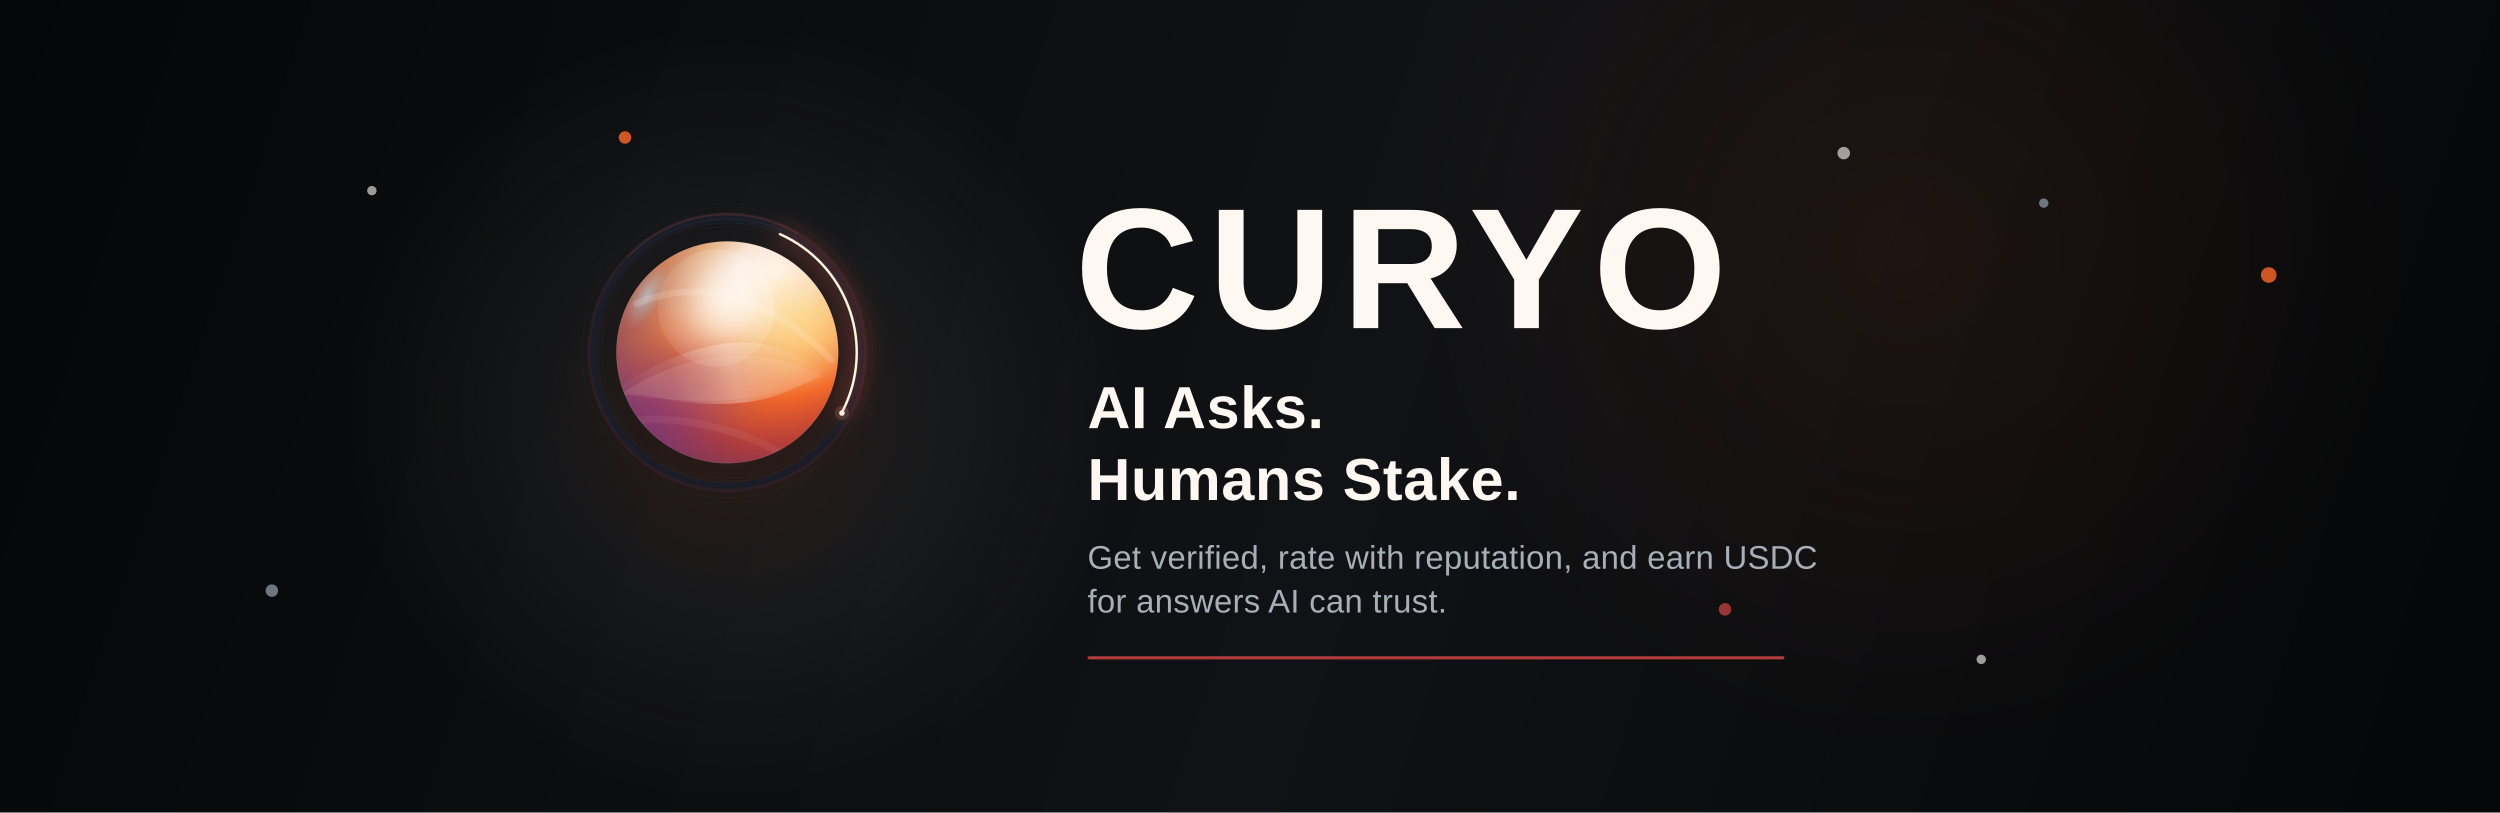
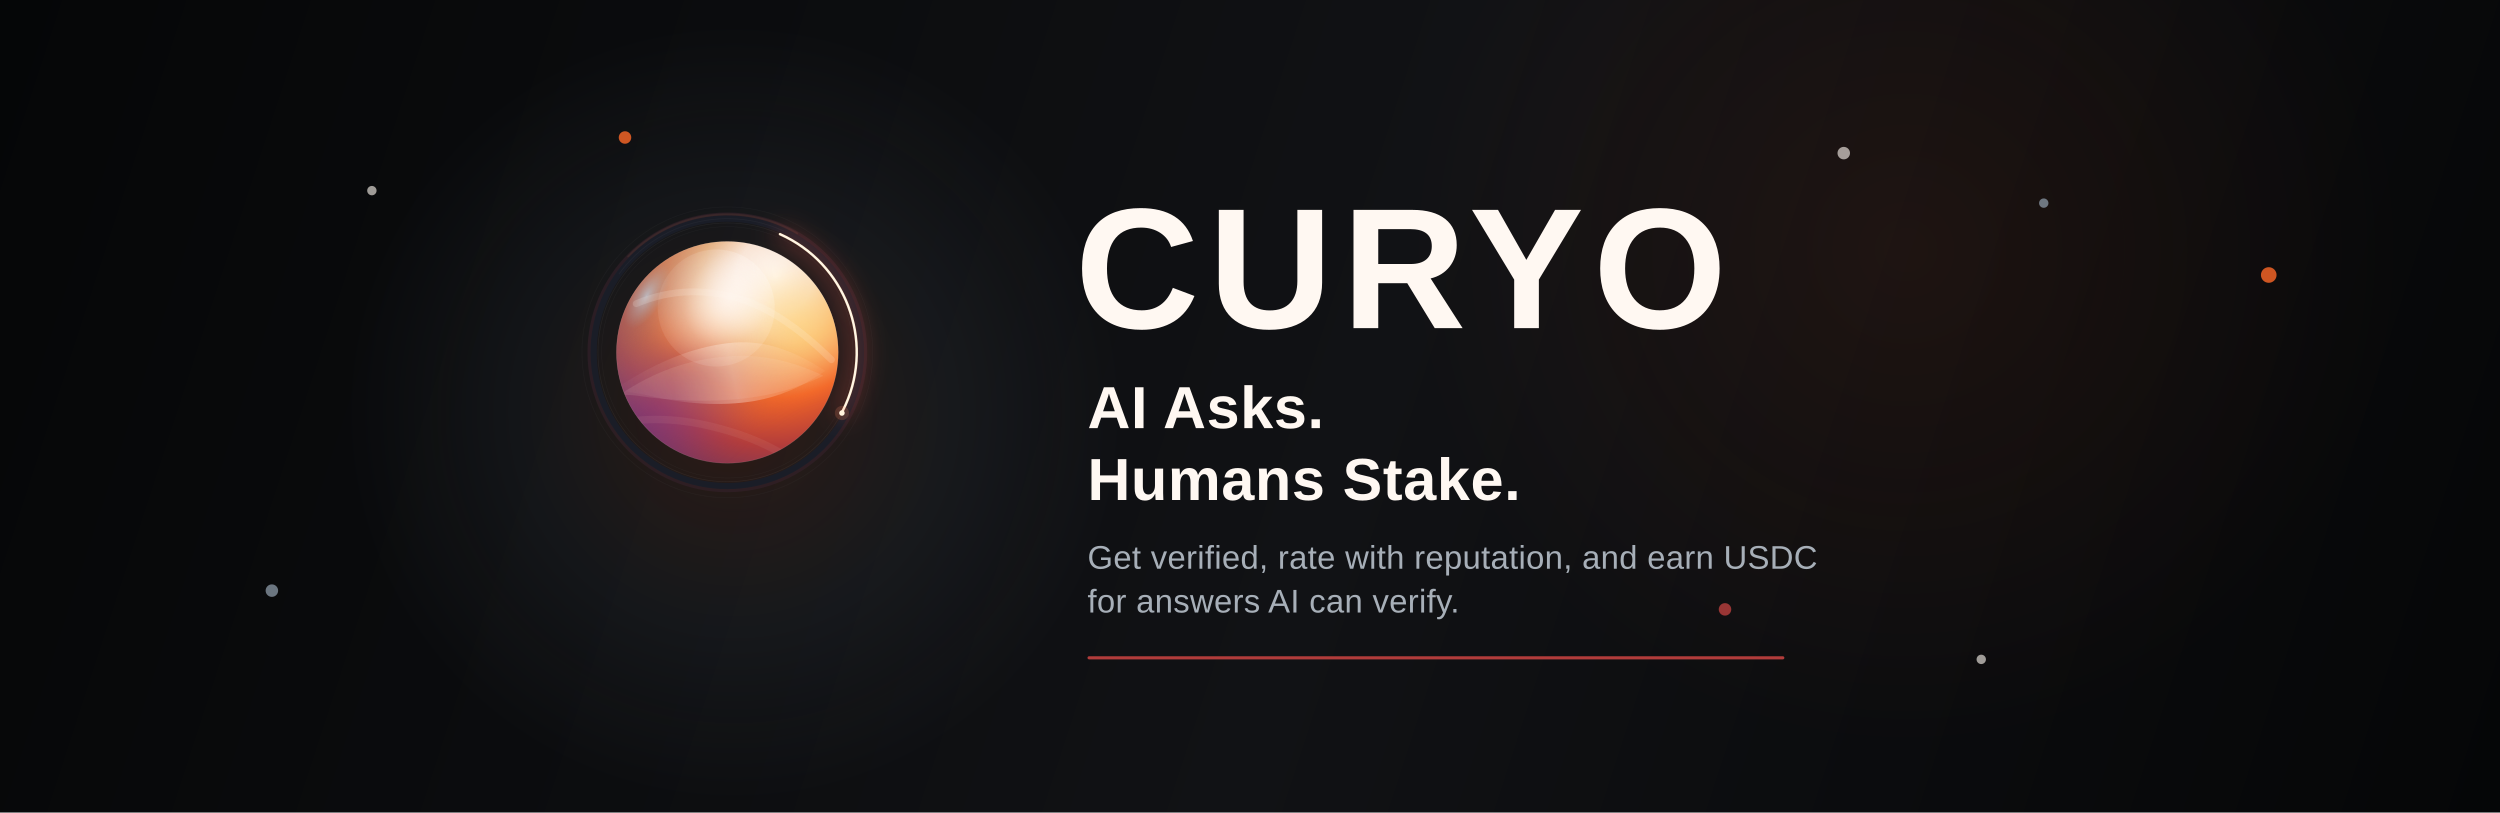
<svg xmlns="http://www.w3.org/2000/svg" viewBox="0 0 1600 520" width="1600" height="520" fill="none">
  <defs>
    <linearGradient id="banner-bg" x1="0" y1="0" x2="1600" y2="520" gradientUnits="userSpaceOnUse">
      <stop offset="0%" stop-color="#050607" />
      <stop offset="54%" stop-color="#111215" />
      <stop offset="100%" stop-color="#050607" />
    </linearGradient>
    <radialGradient id="banner-left-glow" cx="470" cy="264" r="250" gradientUnits="userSpaceOnUse">
      <stop offset="0%" stop-color="#F26426" stop-opacity="0.16" />
      <stop offset="56%" stop-color="#7E8996" stop-opacity="0.08" />
      <stop offset="100%" stop-color="#7E8996" stop-opacity="0" />
    </radialGradient>
    <radialGradient id="banner-right-glow" cx="1220" cy="160" r="320" gradientUnits="userSpaceOnUse">
      <stop offset="0%" stop-color="#F26426" stop-opacity="0.08" />
      <stop offset="100%" stop-color="#F26426" stop-opacity="0" />
    </radialGradient>
    <radialGradient id="orb-base" cx="0" cy="0" r="1" gradientUnits="userSpaceOnUse" gradientTransform="translate(856 450) rotate(136) scale(720 702)">
      <stop stop-color="#FFF8F2" />
      <stop offset="0.18" stop-color="#F8E1D0" />
      <stop offset="0.34" stop-color="#F7B070" />
      <stop offset="0.56" stop-color="#F26426" />
      <stop offset="0.78" stop-color="#B23C3B" />
      <stop offset="1" stop-color="#6A345F" />
    </radialGradient>
    <radialGradient id="orb-rim" cx="0" cy="0" r="1" gradientUnits="userSpaceOnUse" gradientTransform="translate(438 516) rotate(30) scale(240 540)">
      <stop stop-color="#AFC5D7" stop-opacity="0.82" />
      <stop offset="0.22" stop-color="#7E8996" stop-opacity="0.34" />
      <stop offset="1" stop-color="#7E8996" stop-opacity="0" />
    </radialGradient>
    <radialGradient id="soft-white" cx="0" cy="0" r="1" gradientUnits="userSpaceOnUse" gradientTransform="translate(710 520) rotate(128) scale(330 260)">
      <stop stop-color="#FFF8F3" stop-opacity="0.74" />
      <stop offset="0.52" stop-color="#FFF8F3" stop-opacity="0.2" />
      <stop offset="1" stop-color="#FFF8F3" stop-opacity="0" />
    </radialGradient>
    <radialGradient id="gold-bloom" cx="0" cy="0" r="1" gradientUnits="userSpaceOnUse" gradientTransform="translate(930 612) rotate(166) scale(270 220)">
      <stop stop-color="#FFD77E" stop-opacity="0.82" />
      <stop offset="1" stop-color="#FFD77E" stop-opacity="0" />
    </radialGradient>
    <radialGradient id="violet-pocket" cx="0" cy="0" r="1" gradientUnits="userSpaceOnUse" gradientTransform="translate(500 866) rotate(-26) scale(334 244)">
      <stop stop-color="#6B37A5" stop-opacity="0.54" />
      <stop offset="1" stop-color="#6B37A5" stop-opacity="0" />
    </radialGradient>
    <radialGradient id="ember-pocket" cx="0" cy="0" r="1" gradientUnits="userSpaceOnUse" gradientTransform="translate(620 760) rotate(8) scale(320 180)">
      <stop stop-color="#8C4A53" stop-opacity="0.36" />
      <stop offset="0.58" stop-color="#C46A4A" stop-opacity="0.22" />
      <stop offset="1" stop-color="#C46A4A" stop-opacity="0" />
    </radialGradient>
    <linearGradient id="fold-sheen" x1="290" y1="820" x2="1036" y2="650" gradientUnits="userSpaceOnUse">
      <stop stop-color="#FFF7F0" stop-opacity="0" />
      <stop offset="0.3" stop-color="#FFF7F0" stop-opacity="0.08" />
      <stop offset="0.56" stop-color="#FFF7F0" stop-opacity="0.34" />
      <stop offset="0.82" stop-color="#FFD7B2" stop-opacity="0.18" />
      <stop offset="1" stop-color="#FFD7B2" stop-opacity="0" />
    </linearGradient>
    <linearGradient id="flare-gradient" x1="860" y1="260" x2="1050" y2="736" gradientUnits="userSpaceOnUse">
      <stop stop-color="#F45C4D" />
      <stop offset="0.24" stop-color="#FF8A5D" />
      <stop offset="0.56" stop-color="#FFC37A" />
      <stop offset="0.82" stop-color="#FFE1A7" />
      <stop offset="1" stop-color="#FFF4DB" />
    </linearGradient>
    <linearGradient id="flare-core" x1="870" y1="280" x2="1036" y2="716" gradientUnits="userSpaceOnUse">
      <stop stop-color="#FF9E78" />
      <stop offset="0.48" stop-color="#FFF0CF" />
      <stop offset="1" stop-color="#FFF8ED" />
    </linearGradient>
    <filter id="blur-40" x="0" y="0" width="1400" height="1400" filterUnits="userSpaceOnUse" color-interpolation-filters="sRGB">
      <feGaussianBlur stdDeviation="40" />
    </filter>
    <clipPath id="orb-clip">
      <circle cx="700" cy="700" r="360" />
    </clipPath>
    <symbol id="banner-mark" viewBox="0 0 1400 1400">
      <circle cx="700" cy="700" r="472" stroke="#FFFFFF" stroke-opacity="0.03" stroke-width="2" />
      <circle cx="700" cy="700" r="448" stroke="#342129" stroke-opacity="0.66" stroke-width="12" />
      <circle cx="700" cy="700" r="434" stroke="#1A1E28" stroke-opacity="0.96" stroke-width="20" />
      <circle cx="700" cy="700" r="420" stroke="#FFFFFF" stroke-opacity="0.055" stroke-width="2" />
      <circle cx="700" cy="700" r="408" stroke="#FFFFFF" stroke-opacity="0.038" stroke-width="1.4" />
      <circle cx="700" cy="700" r="448" stroke="#F3A16E" stroke-opacity="0.08" stroke-width="6" stroke-linecap="round" stroke-dasharray="598 2218" transform="rotate(-136 700 700)" />
      <circle cx="700" cy="700" r="434" stroke="#FFFFFF" stroke-opacity="0.04" stroke-width="2.2" stroke-linecap="round" stroke-dasharray="536 2130" transform="rotate(-136 700 700)" />
      <g filter="url(#blur-40)">
        <circle cx="700" cy="700" r="420" stroke="#F45C4D" stroke-opacity="0.54" stroke-width="28" stroke-linecap="round" stroke-dasharray="688 1952" transform="rotate(-66 700 700)" />
      </g>
      <circle cx="700" cy="700" r="420" stroke="#6D352A" stroke-opacity="0.42" stroke-width="10" stroke-linecap="round" stroke-dasharray="688 1952" transform="rotate(-66 700 700)" />
      <circle cx="700" cy="700" r="420" stroke="url(#flare-gradient)" stroke-width="8" stroke-linecap="round" stroke-dasharray="688 1952" transform="rotate(-66 700 700)" />
      <circle cx="700" cy="700" r="420" stroke="url(#flare-core)" stroke-width="2.4" stroke-linecap="round" stroke-dasharray="688 1952" transform="rotate(-66 700 700)" />
      <circle cx="1072" cy="897" r="23" fill="#FF8D65" fill-opacity="0.18" />
      <circle cx="1072" cy="897" r="9" fill="#FFF3DF" />
      <circle cx="700" cy="700" r="360" fill="url(#orb-base)" />
      <circle cx="700" cy="700" r="360" fill="url(#orb-rim)" />
      <g clip-path="url(#orb-clip)">
        <g filter="url(#blur-40)">
          <ellipse cx="672" cy="538" rx="280" ry="184" fill="url(#soft-white)" />
          <ellipse cx="930" cy="640" rx="246" ry="214" fill="url(#gold-bloom)" />
          <ellipse cx="508" cy="904" rx="286" ry="218" fill="url(#violet-pocket)" />
          <ellipse cx="662" cy="774" rx="316" ry="176" fill="url(#ember-pocket)" />
        </g>
        <path d="M330 822C464 734 582 684 704 670C810 658 902 686 1018 760C944 812 868 844 788 858C680 876 560 868 442 840C404 832 368 826 330 822Z" fill="url(#fold-sheen)" />
        <path d="M350 838C466 760 574 724 694 714C808 704 906 726 1012 776C932 814 852 838 766 848C642 864 520 858 402 840C384 838 366 838 350 838Z" fill="#F5E3D2" fill-opacity="0.11" />
        <path d="M404 542C518 494 634 492 752 530C842 560 938 626 1038 724" stroke="#FFF7F1" stroke-opacity="0.16" stroke-width="22" stroke-linecap="round" />
        <path d="M344 930C456 908 574 916 706 956C820 990 910 1040 988 1110" stroke="#E2B2A0" stroke-opacity="0.1" stroke-width="24" stroke-linecap="round" />
        <circle cx="1118" cy="490" r="50" fill="#FFF9F2" fill-opacity="0.9" />
        <circle cx="664" cy="556" r="190" fill="url(#soft-white)" />
      </g>
      <circle cx="700" cy="700" r="360" fill="none" stroke="#FFF8F2" stroke-opacity="0.14" stroke-width="2" />
    </symbol>
  </defs>
  <rect width="1600" height="520" fill="url(#banner-bg)" />
  <circle cx="470" cy="264" r="250" fill="url(#banner-left-glow)" />
  <circle cx="1220" cy="160" r="320" fill="url(#banner-right-glow)" />
  <g opacity="0.84">
    <circle cx="1180" cy="98" r="4" fill="#FFF8F2" fill-opacity="0.72" />
    <circle cx="1308" cy="130" r="3" fill="#7E8996" />
    <circle cx="1452" cy="176" r="5" fill="#F26426" />
    <circle cx="1104" cy="390" r="4" fill="#B23C3B" />
    <circle cx="1268" cy="422" r="3" fill="#FFF8F2" fill-opacity="0.72" />
    <circle cx="238" cy="122" r="3" fill="#FFF8F2" fill-opacity="0.72" />
    <circle cx="400" cy="88" r="4" fill="#F26426" />
    <circle cx="174" cy="378" r="4" fill="#7E8996" />
  </g>
  <svg x="362" y="122" width="276" height="276" viewBox="140 140 1120 1120" overflow="visible">
    <use href="#banner-mark" />
  </svg>
  <text x="688" y="210" font-family="'Helvetica Neue', Arial, sans-serif" font-size="110" font-weight="700" fill="#FFF8F2" letter-spacing="6">
    CURYO
  </text>
  <text x="696" y="274" font-family="'Helvetica Neue', Arial, sans-serif" font-size="38" font-weight="700" fill="#FFF8F2" letter-spacing=".4">
    <tspan x="696" dy="0">AI Asks.</tspan>
    <tspan x="696" dy="46">Humans Stake.</tspan>
  </text>
  <text x="696" y="364" font-family="'Helvetica Neue', Arial, sans-serif" font-size="21" font-weight="400" fill="#A7AFB8" letter-spacing=".2">
    <tspan x="696" dy="0">Get verified, rate with reputation, and earn USDC</tspan>
-     <tspan x="696" dy="28">for answers AI can trust.</tspan>
+     <tspan x="696" dy="28">for answers AI can verify.</tspan>
  </text>
  <rect x="696" y="420" width="446" height="2" rx="1" fill="#B23C3B" />
</svg>
